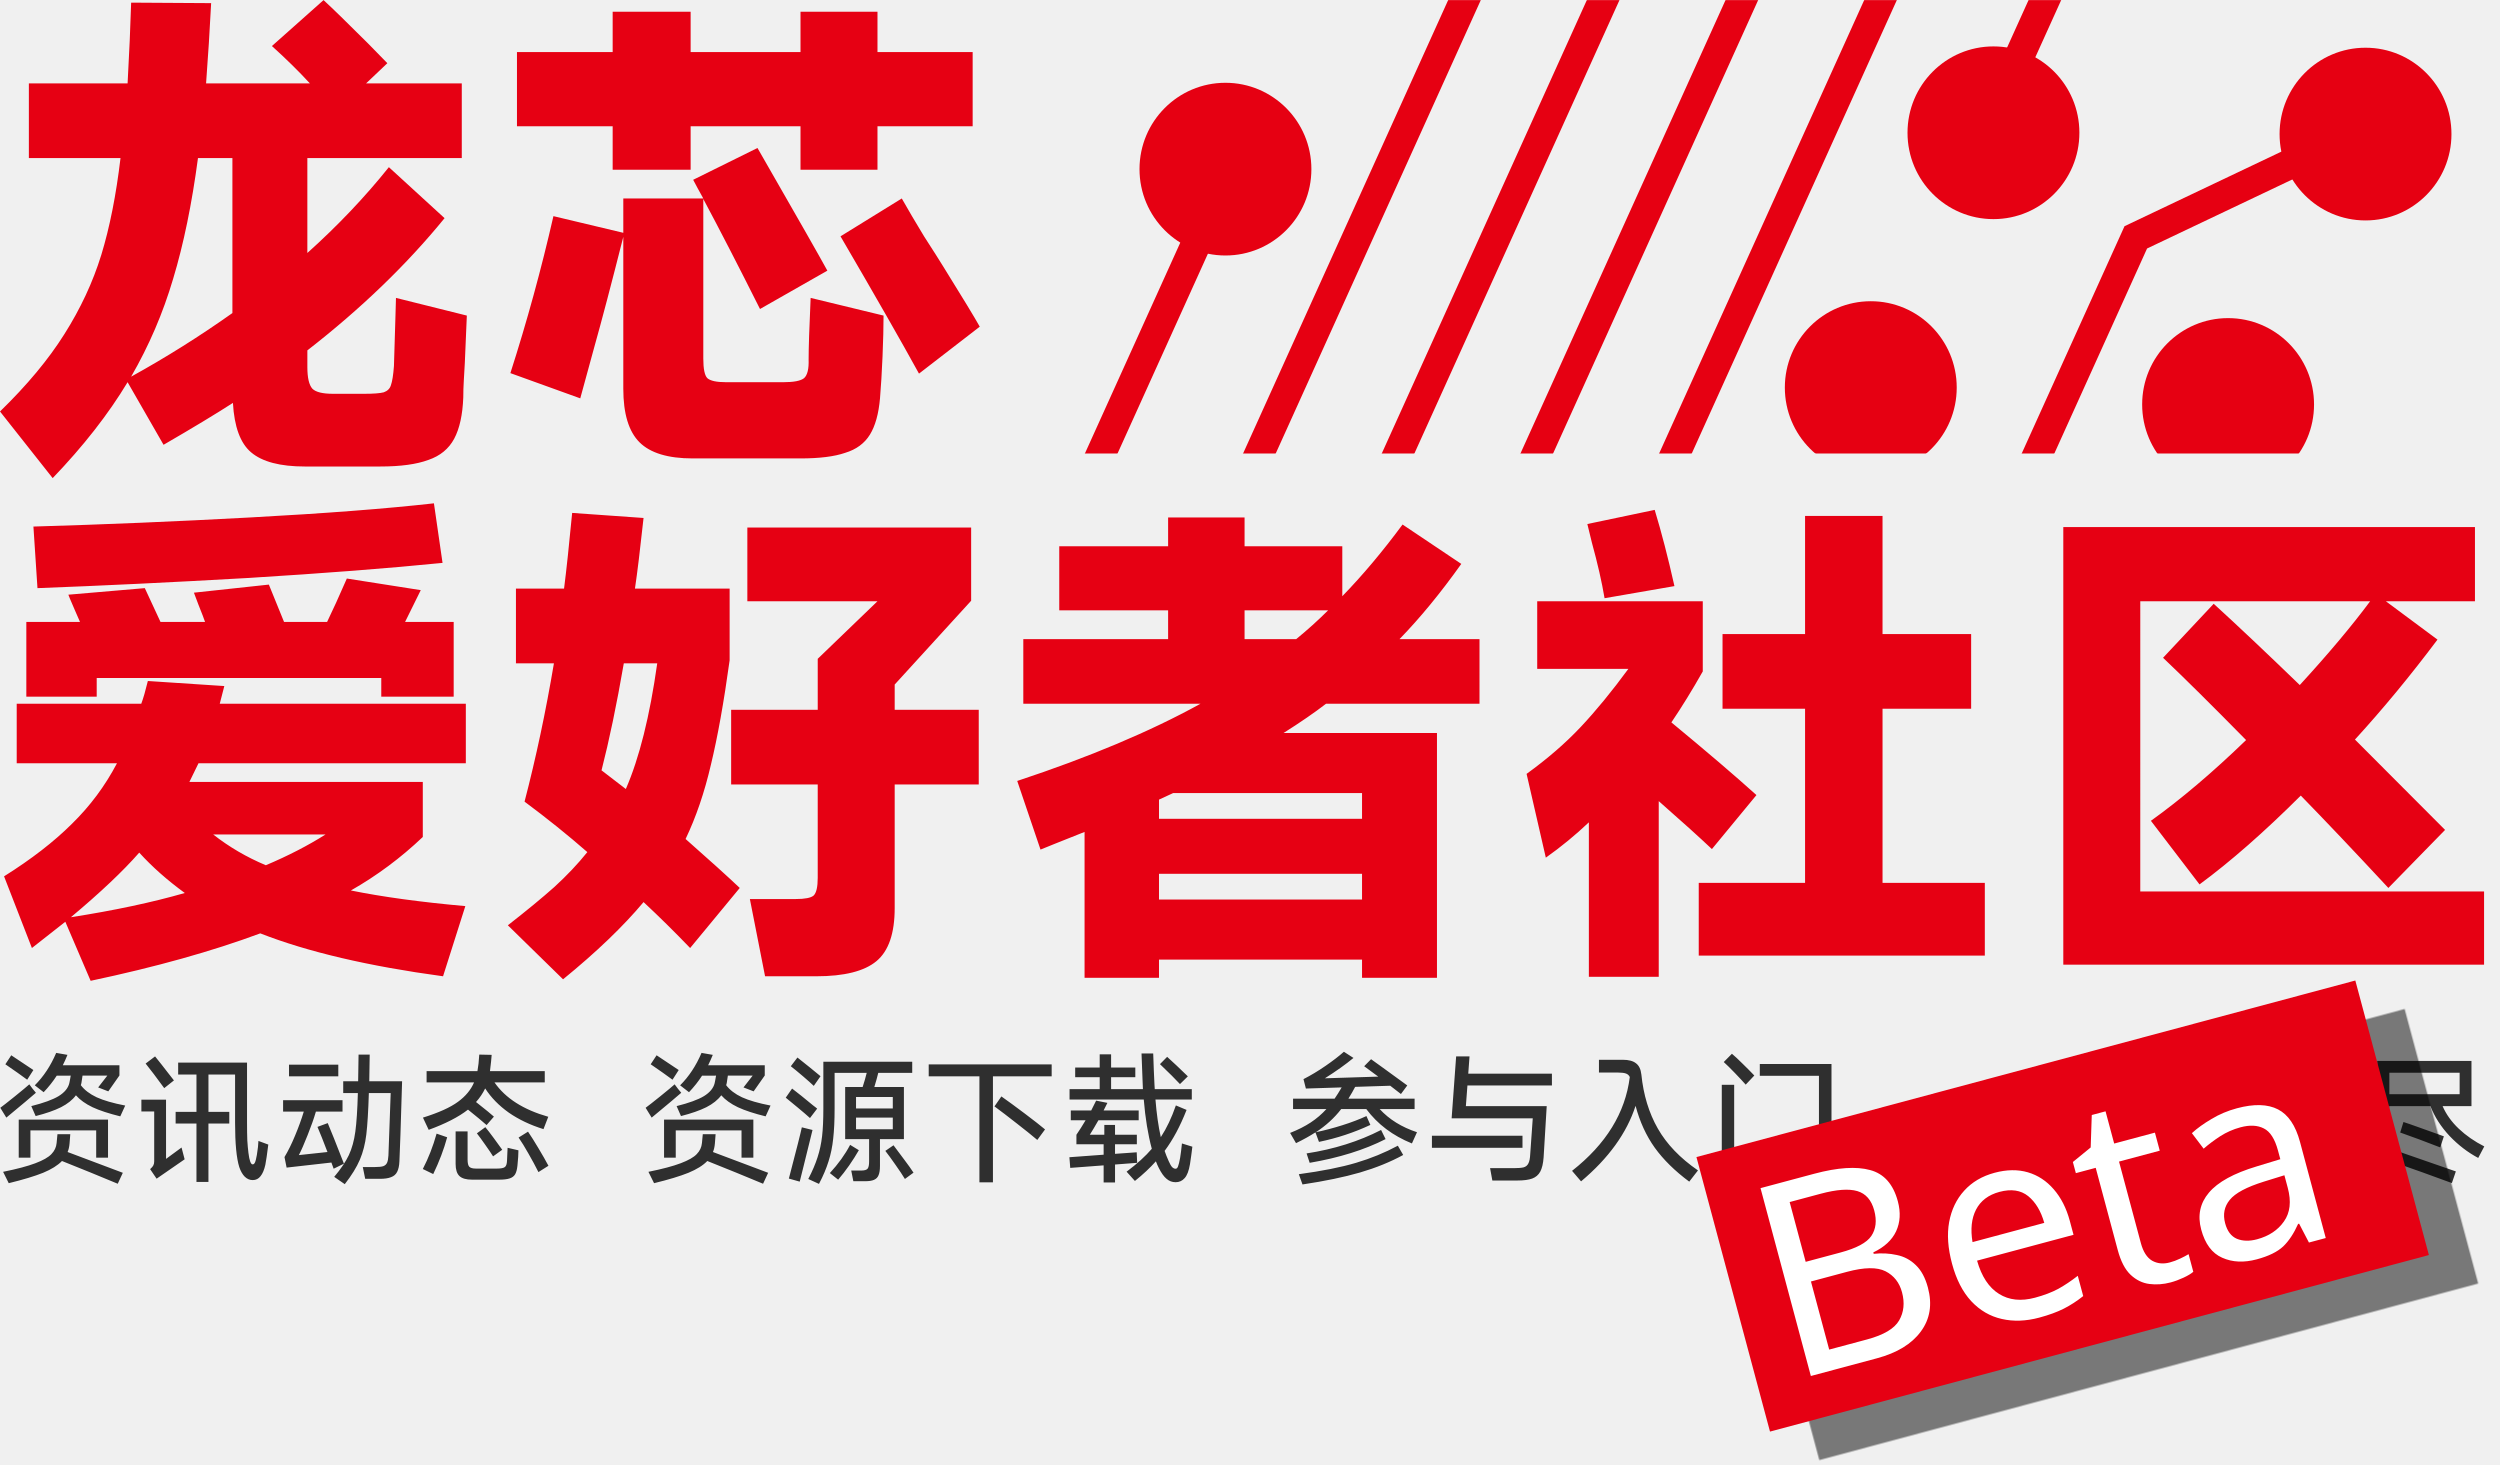
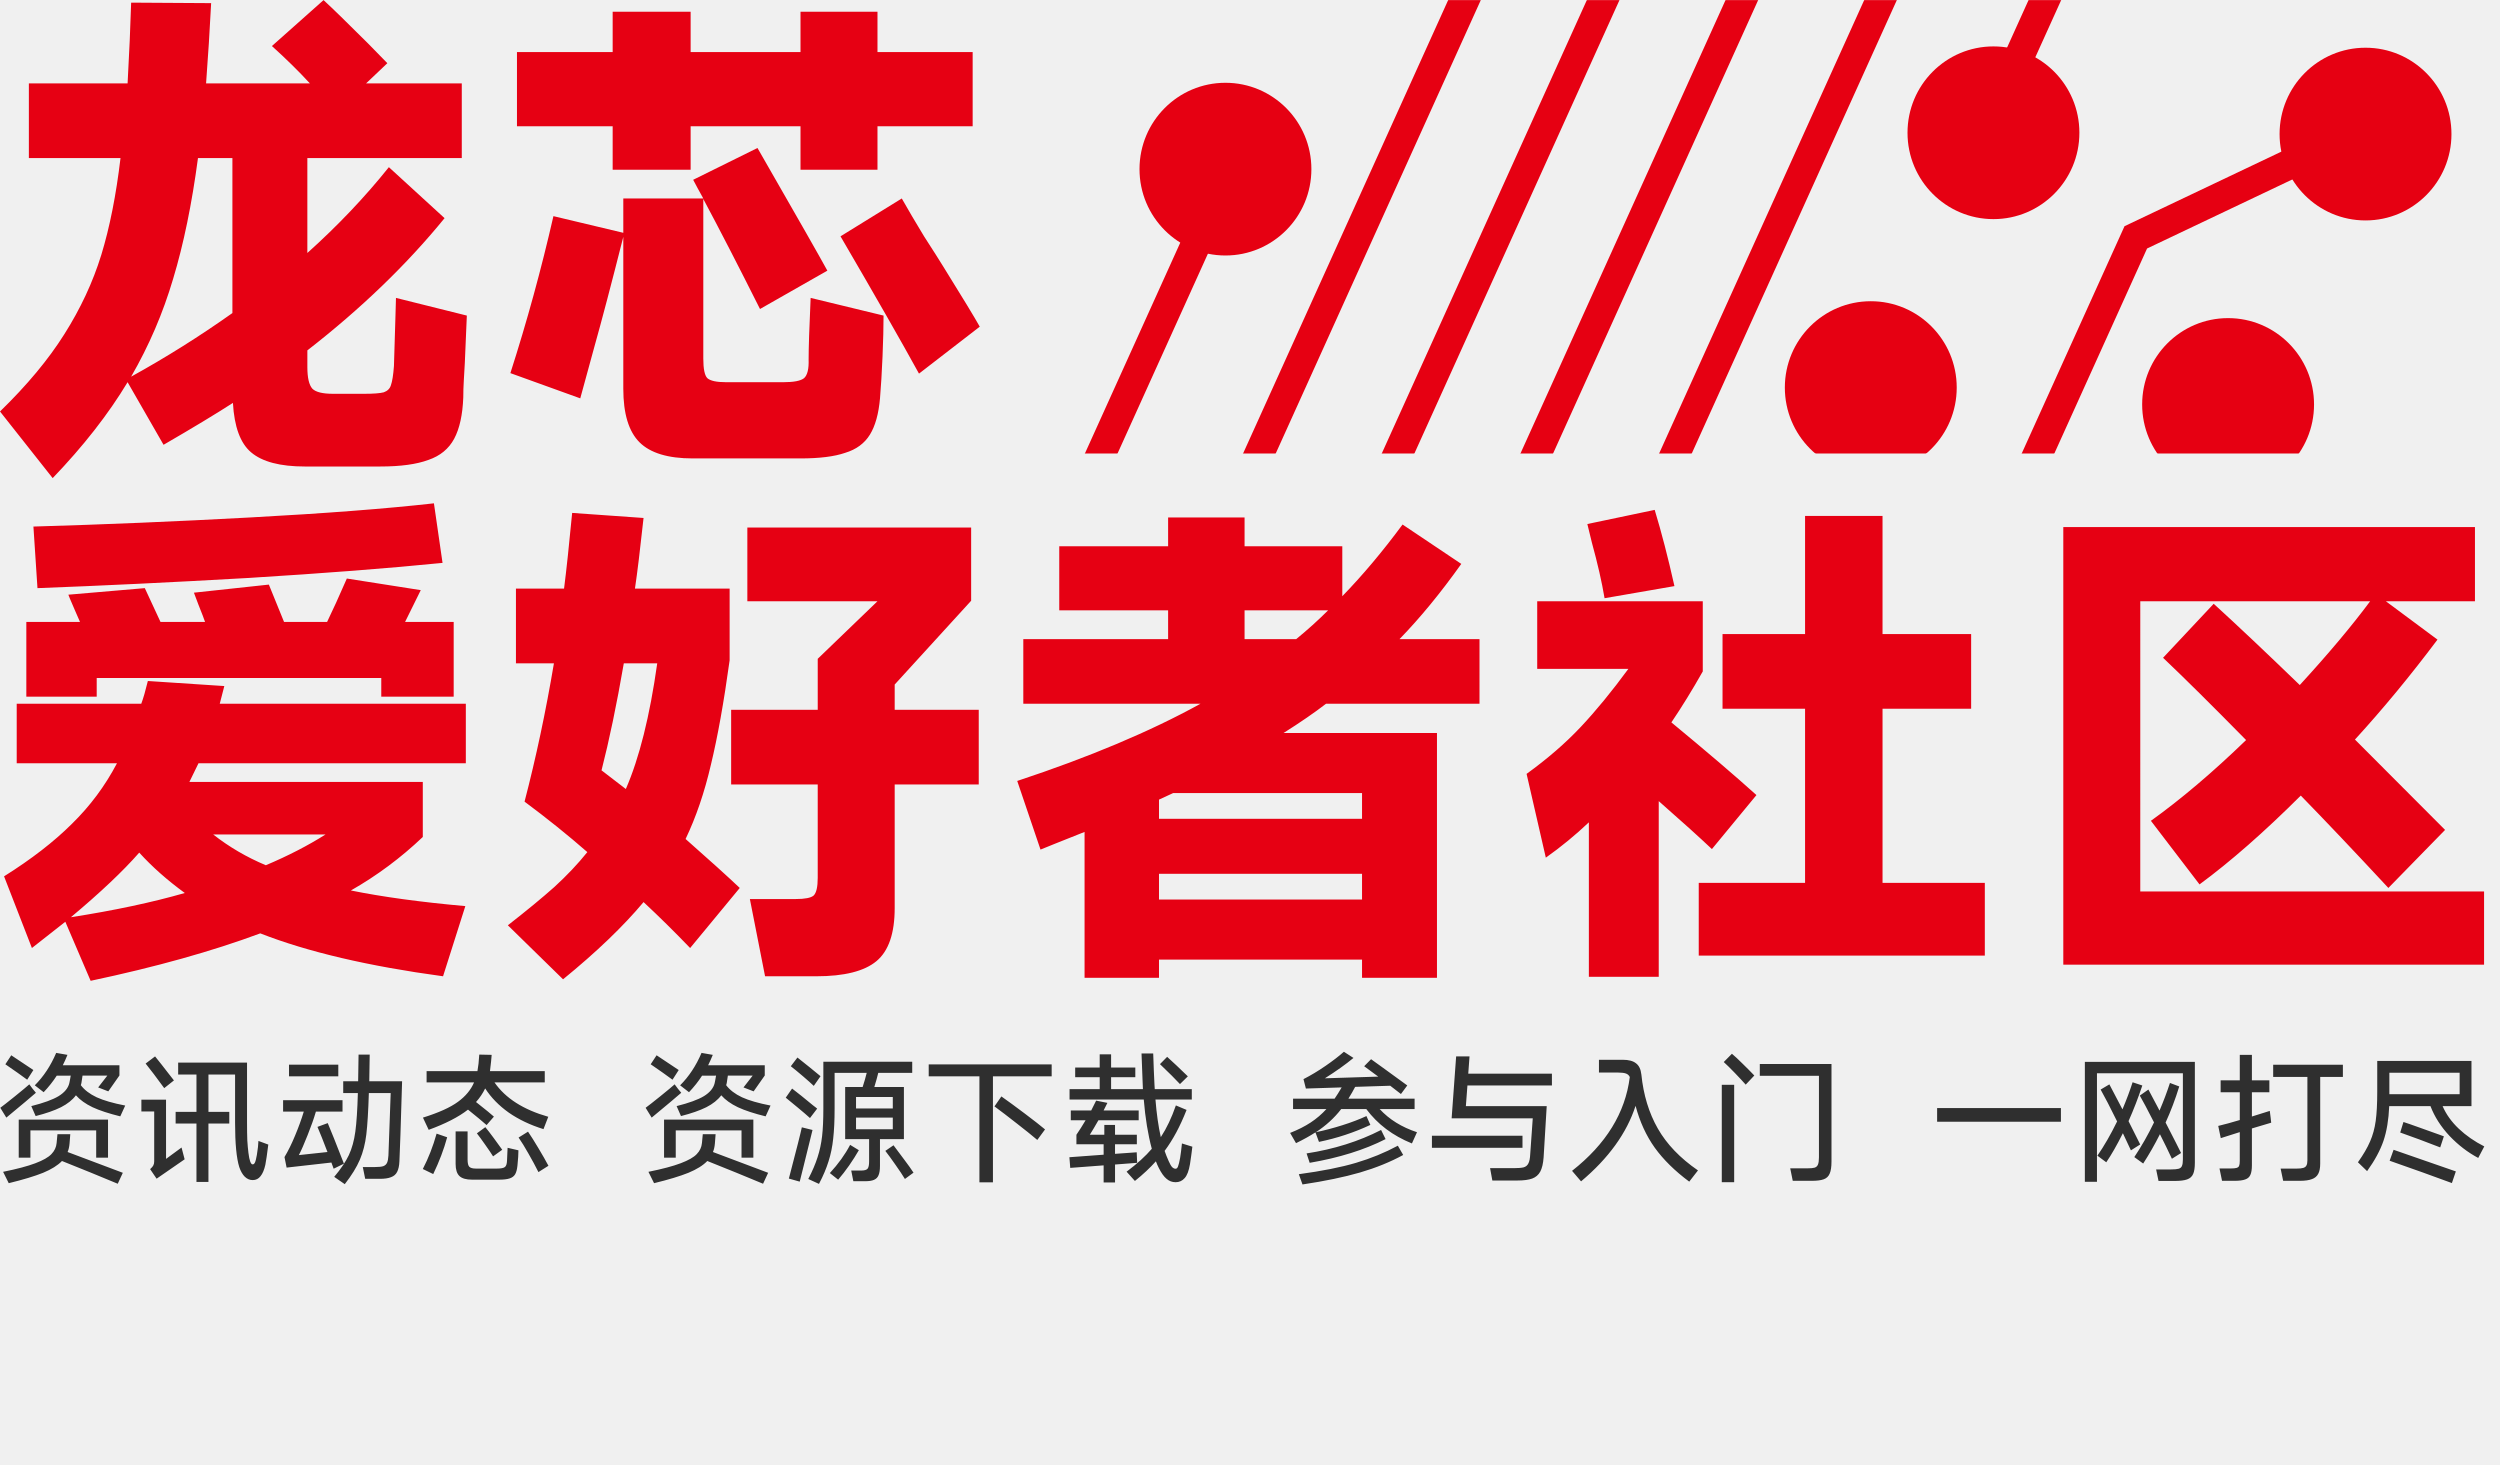
<svg xmlns="http://www.w3.org/2000/svg" width="1024" height="600" viewBox="0 0 270.933 158.75" version="1.1" id="svg1">
  <defs id="defs1">
    <clipPath clipPathUnits="userSpaceOnUse" id="clipath_lpe_path-effect169-5">
      <path id="lpe_path-effect169-5" style="fill:#ffffff;fill-opacity:1;stroke:none;stroke-width:1.355;stroke-linecap:round" class="powerclip" d="m 104.907,18.07 h 102.194 V 92.177 H 104.907 Z M 34.892,47.185 V 95.831 H 225.392 V 47.185 Z" />
    </clipPath>
    <mask maskUnits="userSpaceOnUse" id="mask131-2-4">
      <g id="g143-5-4">
        <path style="fill:none;fill-opacity:1;stroke:#ffffff;stroke-width:1.587;stroke-linecap:square;stroke-dasharray:none;stroke-opacity:1" d="M 202.101,-30.425 174.448,30.416" id="path131-4-4" />
        <g id="g142-0-4" transform="translate(-3.011407,-44.41825)">
          <path style="fill:none;fill-opacity:1;stroke:#ffffff;stroke-width:1.587;stroke-linecap:square;stroke-dasharray:none;stroke-opacity:1" d="M 136.624,77.873 112.918,130.03" id="path132-5-7" />
          <g id="g134-9-6" transform="translate(45.07684,-61.33571)" style="stroke:#ffffff;stroke-opacity:1">
            <path style="fill:none;fill-opacity:1;stroke:#ffffff;stroke-width:1.587;stroke-linecap:square;stroke-dasharray:none;stroke-opacity:1" d="m 132.113,101.148 -25.026,55.062 12.465,33.237" id="path133-4-3" />
            <path style="fill:none;fill-opacity:1;stroke:#ffffff;stroke-width:1.587;stroke-linecap:square;stroke-dasharray:none;stroke-opacity:1" d="m 139.521,101.148 -25.026,55.062 12.465,33.237" id="path134-6-1" />
          </g>
          <path style="fill:none;fill-opacity:1;stroke:#ffffff;stroke-width:1.587;stroke-linecap:square;stroke-dasharray:none;stroke-opacity:1" d="m 162.373,39.812 -25.026,55.062 12.465,33.237" id="path135-9-7" />
          <path style="fill:none;fill-opacity:1;stroke:#ffffff;stroke-width:1.587;stroke-linecap:square;stroke-dasharray:none;stroke-opacity:1" d="m 169.781,39.812 -25.026,55.062 12.465,33.237" id="path136-2-5" />
          <path id="path137-2-9" style="fill:#ffffff;fill-opacity:1;stroke-width:1.826;stroke-linecap:square" d="m 141.616,76.475 a 4.591,4.591 0 0 1 -4.591,4.591 4.591,4.591 0 0 1 -4.591,-4.591 4.591,4.591 0 0 1 4.591,-4.591 4.591,4.591 0 0 1 4.591,4.591 z" />
          <path id="path138-4-6" style="fill:#ffffff;fill-opacity:1;stroke-width:1.826;stroke-linecap:square" d="m 195.178,88.986 a 4.591,4.591 0 0 1 -4.591,4.591 4.591,4.591 0 0 1 -4.591,-4.591 4.591,4.591 0 0 1 4.591,-4.591 4.591,4.591 0 0 1 4.591,4.591 z" />
          <path id="path139-7-2" style="fill:#ffffff;fill-opacity:1;stroke-width:1.826;stroke-linecap:square" d="m 182.643,74.541 a 4.591,4.591 0 0 1 -4.591,4.591 4.591,4.591 0 0 1 -4.591,-4.591 4.591,4.591 0 0 1 4.591,-4.591 4.591,4.591 0 0 1 4.591,4.591 z" />
          <path id="path140-7-1" style="fill:#ffffff;fill-opacity:1;stroke-width:1.826;stroke-linecap:square" d="m 176.09,88.088 a 4.591,4.591 0 0 1 -4.591,4.591 4.591,4.591 0 0 1 -4.591,-4.591 4.591,4.591 0 0 1 4.591,-4.591 4.591,4.591 0 0 1 4.591,4.591 z" />
          <path id="path141-5-7" style="fill:#ffffff;fill-opacity:1;stroke-width:1.826;stroke-linecap:square" d="m 202.519,74.611 a 4.591,4.591 0 0 1 -4.591,4.591 4.591,4.591 0 0 1 -4.591,-4.591 4.591,4.591 0 0 1 4.591,-4.591 4.591,4.591 0 0 1 4.591,4.591 z" />
          <path style="fill:none;fill-opacity:1;stroke:#ffffff;stroke-width:1.587;stroke-linecap:square;stroke-dasharray:none;stroke-opacity:1" d="m 196.692,74.88 -11.036,5.221 -23.405,51.494" id="path142-4-8" />
        </g>
      </g>
    </mask>
    <filter style="color-interpolation-filters:sRGB;" id="filter7" x="0" y="0" width="1.059" height="1.142">
      <feFlood result="flood" in="SourceGraphic" flood-opacity="0.502" flood-color="rgb(0,0,0)" id="feFlood6" />
      <feGaussianBlur result="blur" in="SourceGraphic" stdDeviation="0" id="feGaussianBlur6" />
      <feOffset result="offset" in="blur" dx="3" dy="3" id="feOffset6" />
      <feComposite result="comp1" operator="in" in="flood" in2="offset" id="feComposite6" />
      <feComposite result="comp2" operator="over" in="SourceGraphic" in2="comp1" id="feComposite7" />
    </filter>
  </defs>
  <g id="layer1">
    <g id="text3" style="font-weight:bold;font-size:81.528px;line-height:0.65;font-family:MiSans;-inkscape-font-specification:'MiSans Bold';letter-spacing:0px;fill:#e60013;stroke-width:4.622;stroke-linecap:square;stroke-linejoin:bevel" transform="scale(1.001571,0.9984317)" aria-label="龙芯&#10;爱好者社区&#10;">
      <path style="font-size:54.787px;stroke-width:4.622" d="m 50.513,34.254 q -0.219,4.876 -0.219,5.15 -0.055,0.931 -0.11,1.918 -0.055,0.931 -0.055,1.808 -0.11,2.849 -0.986,4.493 -0.877,1.644 -2.794,2.301 -1.918,0.712 -5.205,0.712 H 32.982 q -3.999,0 -5.807,-1.534 -1.753,-1.479 -1.972,-5.369 -2.794,1.808 -7.506,4.547 L 13.806,41.485 Q 10.683,46.69 5.698,51.895 L 3.8834572e-5,44.663 Q 4.383,40.39 6.958,36.281 9.588,32.117 10.957,27.679 12.327,23.187 13.039,17.16 H 3.123 V 9.052 H 13.806 Q 14.08,4.066 14.19,0.286 l 8.656,0.055 Q 22.627,4.669 22.298,9.052 H 33.53 Q 31.722,7.079 29.421,4.997 l 5.588,-4.986 q 1.37,1.26 4.821,4.712 l 2.082,2.137 -2.301,2.191 H 49.966 V 17.16 H 33.256 v 10.3 q 4.931,-4.438 8.821,-9.314 l 6.027,5.533 q -6.136,7.561 -14.847,14.354 v 1.808 q 0,1.753 0.548,2.356 0.548,0.548 2.246,0.548 h 3.342 q 1.534,0 2.137,-0.164 0.603,-0.219 0.767,-0.767 0.219,-0.603 0.329,-2.082 l 0.164,-5.424 0.055,-1.972 z M 14.19,40.883 q 5.643,-3.123 10.957,-6.903 V 17.16 h -3.726 q -0.986,7.451 -2.685,13.094 -1.644,5.588 -4.547,10.629 z M 74.729,18.42 H 66.292 V 13.708 H 55.937 V 5.655 h 10.355 v -4.383 h 8.437 v 4.383 H 86.618 v -4.383 h 8.328 v 4.383 H 105.245 V 13.708 H 94.946 v 4.712 H 86.618 V 13.708 H 74.729 Z M 87.495,39.02 q 0,-1.863 0.219,-6.684 l 7.889,1.918 q 0,1.808 -0.11,4.438 -0.11,2.575 -0.274,4.547 -0.219,2.52 -1.096,3.945 -0.877,1.424 -2.685,1.972 -1.753,0.603 -4.821,0.603 H 74.948 q -3.999,0 -5.753,-1.753 Q 67.443,46.252 67.443,42.198 V 25.707 q -1.918,7.615 -3.178,12.108 l -1.479,5.424 -7.561,-2.739 q 2.685,-8.382 4.657,-17.039 l 7.561,1.808 v -3.726 h 8.656 Q 75.77,20.94 75.496,20.447 75.222,19.899 75.003,19.516 l 6.958,-3.452 0.877,1.534 q 5.369,9.369 6.684,11.779 L 82.235,33.541 Q 78.729,26.529 76.099,21.598 v 17.313 q 0,1.698 0.438,2.137 0.493,0.438 2.027,0.438 h 6.191 q 1.698,0 2.246,-0.438 0.548,-0.493 0.493,-2.027 z M 97.575,21.543 q 0.986,1.753 2.411,4.109 1.479,2.301 2.082,3.287 3.123,5.04 3.945,6.52 L 99.438,40.554 Q 96.589,35.349 90.946,25.652 Z" id="path1" />
      <path style="font-size:54.787px;stroke-width:4.622" d="M 47.884,61.098 Q 39.173,61.975 26.736,62.742 14.299,63.454 4.054,63.838 L 3.616,57.154 Q 15.012,56.825 27.065,56.167 39.173,55.51 46.952,54.633 Z M 10.464,73.59 v 2.027 H 2.849 V 67.508 H 8.656 L 8.108,66.248 Q 7.396,64.605 7.396,64.55 l 8.273,-0.712 1.698,3.671 h 4.821 q -0.164,-0.493 -0.712,-1.863 l -0.493,-1.315 8.108,-0.877 1.644,4.054 h 4.657 q 0.877,-1.808 2.137,-4.712 l 7.999,1.26 -1.698,3.452 h 5.26 v 8.108 H 41.255 v -2.027 z m 39.94,9.259 h -28.927 l -0.986,2.027 h 25.257 v 5.972 q -3.561,3.397 -7.78,5.807 5.095,1.041 12.382,1.698 l -2.411,7.615 q -12.108,-1.644 -19.778,-4.657 -7.78,2.904 -18.354,5.15 l -2.739,-6.41 -3.616,2.849 -3.013,-7.78 Q 4.876,92.327 7.78,89.423 10.738,86.519 12.656,82.849 H 1.808 V 76.384 H 15.286 q 0.329,-0.877 0.712,-2.465 l 8.273,0.548 -0.493,1.918 H 50.404 Z M 28.763,93.916 q 3.616,-1.534 6.465,-3.342 H 23.065 q 2.575,2.027 5.698,3.342 z M 7.67,99.559 Q 14.683,98.463 19.997,96.929 17.148,94.847 15.066,92.546 12.437,95.559 7.67,99.559 Z M 78.948,71.672 q -0.931,6.794 -2.027,11.341 -1.041,4.493 -2.739,8.054 3.78,3.342 5.862,5.314 l -5.369,6.52 q -2.52,-2.63 -5.04,-4.986 -3.287,3.945 -8.711,8.382 L 54.951,100.435 q 3.013,-2.356 5.04,-4.164 2.027,-1.863 3.561,-3.78 -3.123,-2.739 -6.794,-5.479 1.863,-7.177 3.178,-15.012 h -4.109 v -8.108 h 5.205 q 0.384,-3.013 0.877,-8.218 l 7.725,0.548 q -0.548,5.095 -0.931,7.67 h 10.245 z m 26.955,5.369 v 8.108 h -9.095 v 13.423 q 0,4.109 -1.972,5.753 -1.972,1.644 -6.52,1.644 H 82.783 L 81.139,97.586 h 4.931 q 1.534,0 1.972,-0.384 0.438,-0.438 0.438,-1.918 V 85.15 H 79.112 V 77.041 h 9.369 v -5.533 l 6.465,-6.246 H 80.865 v -7.999 h 24.216 v 7.944 l -8.273,9.095 v 2.739 z m -40.816,6.574 q 0.274,0.219 2.63,2.027 2.191,-5.04 3.397,-13.642 h -3.616 q -1.151,6.684 -2.411,11.615 z m 95,-7.232 h -16.6 q -1.918,1.479 -4.602,3.178 h 16.6 v 26.572 h -8.108 v -1.972 h -21.97 v 1.972 h -8.054 V 90.3 l -3.287,1.315 -1.479,0.603 -2.52,-7.451 q 11.724,-3.89 19.833,-8.382 h -19.175 v -7.013 h 15.669 v -3.123 h -11.779 v -6.958 h 11.779 v -3.123 h 8.273 v 3.123 h 10.574 v 5.424 q 3.287,-3.397 6.52,-7.78 l 6.355,4.273 q -3.342,4.712 -6.684,8.163 h 8.656 z M 134.666,66.248 v 3.123 h 5.588 q 1.808,-1.479 3.452,-3.123 z m 12.711,22.627 v -2.794 h -20.435 l -1.534,0.712 v 2.082 z m -21.97,5.972 v 2.794 h 21.97 V 94.847 Z m 48.212,-29.914 q -0.438,-2.63 -1.37,-6.027 l -0.493,-2.027 7.287,-1.534 q 1.096,3.616 2.137,8.273 z m 30.078,11.998 v 18.901 h 11.067 v 7.889 h -30.955 v -7.889 h 11.505 V 76.932 h -8.93 V 68.823 h 8.93 V 56.003 h 8.382 V 68.823 h 9.588 v 8.108 z m -18.463,15.231 q -2.082,-1.972 -5.753,-5.205 v 19.066 h -7.561 V 89.259 q -2.191,2.082 -4.657,3.835 l -2.082,-9.095 q 3.397,-2.465 5.862,-5.095 2.465,-2.63 5.15,-6.3 h -9.862 v -7.341 h 17.915 v 7.615 q -1.698,3.013 -3.397,5.533 5.753,4.766 9.204,7.889 z m 46.35,4.602 h 37.2 v 7.944 H 223.256 V 57.208 h 44.542 v 8.054 h -9.642 l 5.588,4.164 q -4.383,5.862 -8.93,10.848 l 9.752,9.807 -6.136,6.3 q -5.533,-5.972 -9.478,-10.026 -5.917,5.917 -10.957,9.642 l -5.26,-6.903 q 4.876,-3.506 10.3,-8.766 -5.588,-5.698 -8.985,-8.93 l 5.479,-5.862 q 3.89,3.561 9.314,8.821 4.657,-5.095 7.615,-9.095 h -24.873 z" id="path2" />
    </g>
    <path style="font-size:15.239px;line-height:0.55;font-family:MiSans;-inkscape-font-specification:MiSans;letter-spacing:0px;fill:#2f2f2f;stroke-width:6.503;stroke-linecap:square;stroke-linejoin:bevel" d="m 6.141,116.754 q -0.594,0.93 -1.417,1.798 l -0.96,-0.747 q 1.432,-1.432 2.316,-3.52 l 1.219,0.213 q -0.244,0.61 -0.503,1.128 h 6.126 v 1.112 l -1.204,1.722 -1.097,-0.427 0.991,-1.28 H 8.93 l -0.122,0.808 q -0.03,0.152 -0.061,0.229 0.579,0.777 1.707,1.311 1.128,0.518 3.094,0.899 l -0.533,1.173 q -1.859,-0.457 -3.002,-0.991 -1.143,-0.549 -1.798,-1.295 -0.549,0.747 -1.615,1.295 -1.067,0.533 -2.743,0.96 l -0.472,-1.082 q 1.996,-0.503 2.956,-1.082 0.96,-0.594 1.158,-1.402 0,0 0.076,-0.381 l 0.076,-0.442 z m -3.2,0.442 q -0.899,-0.671 -2.362,-1.676 l 0.64,-0.975 q 1.829,1.204 2.393,1.6 z m 0.945,1.417 q -0.594,0.533 -3.2,2.697 l -0.655,-1.067 q 0.381,-0.274 1.57,-1.234 1.204,-0.975 1.57,-1.311 l 0.35,0.472 z m 7.802,2.911 v 4.13 H 10.408 v -2.956 H 3.291 v 2.956 H 2.026 v -4.13 z m -4.16,2.575 q -0.046,0.564 -0.213,0.945 3.261,1.219 5.974,2.255 l -0.549,1.189 q -1.295,-0.549 -2.941,-1.219 -1.646,-0.671 -3.094,-1.25 -0.686,0.716 -2.042,1.28 -1.356,0.549 -3.718,1.128 l -0.61,-1.234 q 2.255,-0.457 3.49,-0.93 1.25,-0.472 1.737,-0.991 0.503,-0.518 0.564,-1.204 0.046,-0.32 0.091,-0.96 h 1.387 z m 10.241,-5.989 q -1.25,-1.722 -2.012,-2.667 l 1.021,-0.777 0.716,0.899 q 0.29,0.366 0.625,0.808 0.35,0.442 0.701,0.899 z m 11.262,6.126 q -0.198,1.585 -0.32,2.194 -0.183,0.823 -0.518,1.234 -0.32,0.427 -0.853,0.427 -0.472,0 -0.853,-0.366 -0.366,-0.366 -0.594,-1.036 -0.457,-1.448 -0.457,-4.8 v -5.257 h -2.88 v 4.054 H 24.809 v 1.265 h -2.255 v 6.339 H 21.258 v -6.339 h -2.255 v -1.265 h 2.255 v -4.054 h -1.981 v -1.295 h 7.452 v 6.37 q 0,1.326 0.03,2.073 0.046,0.731 0.122,1.356 0.152,1.25 0.457,1.25 0.152,0 0.244,-0.198 0.107,-0.213 0.213,-0.838 0.152,-0.93 0.168,-1.509 z m -11.064,1.554 1.676,-1.234 0.335,1.28 -3.033,2.103 -0.701,-1.036 q 0.274,-0.244 0.35,-0.411 0.091,-0.183 0.091,-0.442 v -5.41 h -1.387 v -1.28 h 2.667 z m 25.541,-8.427 q -0.213,7.315 -0.29,8.686 -0.03,0.731 -0.244,1.143 -0.198,0.411 -0.655,0.579 -0.442,0.183 -1.219,0.183 h -1.585 l -0.259,-1.28 h 1.341 q 0.579,0 0.869,-0.091 0.29,-0.107 0.411,-0.366 0.122,-0.259 0.152,-0.792 0.061,-1.311 0.122,-3.368 0.076,-2.057 0.122,-3.414 h -2.362 q -0.091,2.956 -0.274,4.496 -0.183,1.524 -0.701,2.743 -0.518,1.219 -1.631,2.652 L 36.162,127.741 q 1.082,-1.295 1.585,-2.362 0.503,-1.082 0.701,-2.545 0.198,-1.463 0.274,-4.191 h -1.585 v -1.28 h 1.615 l 0.046,-2.895 h 1.204 q 0,0.991 -0.046,2.895 z m -12.237,-1.798 h 5.334 v 1.265 h -5.334 z m 4.831,11.292 -0.244,-0.671 -4.846,0.549 -0.229,-1.143 q 0.61,-1.021 1.158,-2.362 0.564,-1.356 0.93,-2.575 h -2.24 v -1.234 h 6.431 v 1.234 h -2.88 q -0.32,1.112 -0.899,2.56 -0.564,1.432 -0.945,2.164 l 3.094,-0.335 q -0.655,-1.737 -1.082,-2.728 l 1.112,-0.411 q 0.457,1.067 1.752,4.404 z m 9.662,-5.547 q 2.53,-0.792 3.779,-1.707 1.25,-0.914 1.752,-2.118 h -5.136 v -1.219 h 5.501 q 0.137,-0.731 0.198,-1.798 l 1.341,0.03 q -0.03,0.533 -0.183,1.768 h 5.928 v 1.219 h -5.44 q 1.768,2.575 5.821,3.734 l -0.518,1.341 q -2.149,-0.671 -3.764,-1.798 -1.6,-1.143 -2.545,-2.621 -0.381,0.792 -0.991,1.478 1.6,1.265 1.935,1.585 l -0.792,0.914 q -0.686,-0.61 -2.012,-1.676 -1.509,1.189 -4.252,2.194 z m 6.751,1.036 q 0.32,0.381 0.914,1.189 0.594,0.808 0.914,1.265 l -0.991,0.716 q -0.29,-0.472 -0.853,-1.265 -0.564,-0.808 -0.899,-1.234 z m 2.408,2.24 1.173,0.274 q 0,0.625 -0.107,1.661 -0.061,0.61 -0.244,0.93 -0.183,0.32 -0.594,0.457 -0.396,0.137 -1.158,0.137 h -2.911 q -0.96,0 -1.372,-0.396 -0.411,-0.396 -0.411,-1.311 v -3.535 h 1.295 v 3.063 q 0,0.579 0.183,0.777 0.198,0.198 0.701,0.198 h 2.316 q 0.625,0 0.838,-0.168 0.213,-0.168 0.229,-0.701 z m 2.21,-1.752 q 0.488,0.716 1.128,1.798 0.64,1.067 1.082,1.905 l -1.082,0.686 q -0.488,-0.975 -1.082,-2.012 -0.579,-1.036 -1.067,-1.737 z m -11.384,4.054 q 0.914,-1.768 1.493,-3.84 l 1.143,0.396 q -0.533,1.966 -1.509,3.993 z m 30.219,-10.134 q -0.594,0.93 -1.417,1.798 l -0.96,-0.747 q 1.432,-1.432 2.316,-3.52 l 1.219,0.213 q -0.244,0.61 -0.503,1.128 h 6.126 v 1.112 l -1.204,1.722 -1.097,-0.427 0.991,-1.28 h -2.682 l -0.122,0.808 q -0.03,0.152 -0.061,0.229 0.579,0.777 1.707,1.311 1.128,0.518 3.094,0.899 l -0.533,1.173 q -1.859,-0.457 -3.002,-0.991 -1.143,-0.549 -1.798,-1.295 -0.549,0.747 -1.615,1.295 -1.067,0.533 -2.743,0.96 l -0.472,-1.082 q 1.996,-0.503 2.956,-1.082 0.96,-0.594 1.158,-1.402 0,0 0.076,-0.381 l 0.076,-0.442 z m -3.2,0.442 q -0.899,-0.671 -2.362,-1.676 l 0.64,-0.975 q 1.829,1.204 2.393,1.6 z m 0.945,1.417 q -0.594,0.533 -3.2,2.697 l -0.655,-1.067 q 0.381,-0.274 1.57,-1.234 1.204,-0.975 1.57,-1.311 l 0.35,0.472 z m 7.802,2.911 v 4.13 h -1.28 v -2.956 h -7.117 v 2.956 h -1.265 v -4.13 z m -4.16,2.575 q -0.046,0.564 -0.213,0.945 3.261,1.219 5.974,2.255 l -0.549,1.189 q -1.295,-0.549 -2.941,-1.219 -1.646,-0.671 -3.094,-1.25 -0.686,0.716 -2.042,1.28 -1.356,0.549 -3.718,1.128 l -0.61,-1.234 q 2.255,-0.457 3.49,-0.93 1.25,-0.472 1.737,-0.991 0.503,-0.518 0.564,-1.204 0.046,-0.32 0.091,-0.96 h 1.387 z m 10.698,-6.233 q -0.411,-0.396 -1.158,-1.036 -0.747,-0.64 -1.326,-1.097 l 0.716,-0.945 q 1.402,1.112 2.499,2.027 z m 9.753,5.776 h -2.591 v 2.911 q 0,0.655 -0.152,1.006 -0.137,0.35 -0.488,0.503 -0.335,0.152 -0.975,0.152 h -1.265 l -0.229,-1.158 h 1.051 q 0.549,0 0.716,-0.198 0.168,-0.198 0.168,-0.792 v -2.423 h -2.591 v -5.654 h 1.89 q 0.259,-0.792 0.442,-1.539 h -3.475 v 3.856 q 0,1.935 -0.152,3.276 -0.137,1.326 -0.503,2.469 -0.35,1.143 -1.036,2.453 l -1.158,-0.533 q 0.671,-1.295 1.006,-2.362 0.35,-1.082 0.488,-2.271 0.137,-1.204 0.137,-2.972 v -5.12 h 9.616 v 1.204 h -3.673 q -0.152,0.64 -0.427,1.539 h 3.2 z m -10.164,-2.286 q -0.503,-0.457 -1.311,-1.128 -0.792,-0.671 -1.311,-1.082 l 0.686,-0.991 q 0.899,0.686 2.271,1.829 0.152,0.107 0.259,0.198 0.107,0.091 0.183,0.152 z m 8.961,-1.036 v -1.25 h -3.977 v 1.25 z m 0,0.991 h -3.977 v 1.265 h 3.977 z m -8.686,1.341 -1.036,4.206 -0.35,1.402 -1.173,-0.335 q 1.25,-4.785 1.402,-5.562 z m 5.014,2.194 q -0.442,0.777 -1.051,1.661 -0.61,0.869 -1.189,1.539 l -0.899,-0.716 q 1.387,-1.509 2.194,-3.063 z m 3.749,-0.533 q 0.518,0.671 1.158,1.554 0.655,0.869 1.006,1.417 l -0.93,0.686 q -0.366,-0.61 -1.021,-1.539 -0.655,-0.945 -1.097,-1.509 z m 3.81,-7.482 v -1.295 h 13.304 v 1.295 h -6.355 v 11.506 h -1.463 v -11.506 z m 7.863,2.179 q 1.036,0.731 2.53,1.859 1.493,1.128 2.194,1.722 l -0.838,1.143 q -0.838,-0.716 -2.21,-1.783 -1.372,-1.082 -2.423,-1.859 z m 20.664,5.456 q -0.091,0.808 -0.259,1.905 -0.183,1.082 -0.579,1.509 -0.381,0.442 -0.975,0.442 -0.549,0 -0.975,-0.366 -0.427,-0.35 -0.838,-1.173 -0.168,-0.32 -0.32,-0.731 -0.945,1.067 -2.271,2.133 l -0.899,-1.006 q 1.722,-1.295 2.728,-2.484 -0.625,-2.332 -0.869,-5.349 h -8.031 v -1.128 h 3.261 v -1.295 h -2.652 v -1.052 h 2.652 v -1.432 h 1.234 v 1.432 h 2.621 v 1.052 h -2.621 v 1.295 h 3.444 l -0.03,-0.701 -0.122,-3.17 h 1.265 q 0.061,1.935 0.137,3.383 l 0.03,0.488 h 4.008 v 1.128 h -3.932 q 0.183,2.316 0.579,4.084 0.945,-1.448 1.631,-3.444 l 1.158,0.488 q -0.533,1.356 -1.112,2.438 -0.579,1.082 -1.265,2.012 0.183,0.533 0.442,1.112 0.198,0.457 0.366,0.64 0.183,0.183 0.381,0.183 0.168,0 0.259,-0.244 0.107,-0.259 0.229,-0.93 0.107,-0.655 0.198,-1.57 z m -1.341,-6.797 q -0.686,-0.747 -2.164,-2.164 l 0.777,-0.792 q 0.945,0.853 2.24,2.118 z m -4.633,8.549 -2.393,0.183 v 1.951 h -1.234 v -1.859 l -3.612,0.274 -0.091,-1.158 3.703,-0.274 V 124.206 H 116.472 v -1.036 q 0.518,-0.762 0.991,-1.57 h -1.6 v -1.067 h 2.21 l 0.533,-1.067 1.219,0.244 -0.411,0.823 h 3.795 v 1.067 h -4.358 q -0.518,0.914 -0.93,1.57 h 1.57 v -1.067 h 1.158 v 1.067 h 2.362 v 1.036 h -2.362 v 1.036 l 2.347,-0.168 0.03,0.716 z m 26.242,-5.837 q 1.554,1.692 4.038,2.514 l -0.549,1.219 q -3.109,-1.265 -4.937,-3.734 h -2.713 q -1.112,1.448 -2.743,2.514 1.448,-0.305 2.88,-0.762 1.448,-0.457 2.591,-0.991 l 0.427,0.96 q -2.621,1.234 -5.562,1.844 l -0.381,-1.036 q -0.884,0.579 -2.103,1.173 l -0.64,-1.112 q 1.28,-0.503 2.225,-1.128 0.945,-0.625 1.707,-1.463 h -3.612 v -1.128 h 4.496 q 0.35,-0.503 0.762,-1.219 l -3.871,0.122 -0.259,-1.021 q 1.189,-0.61 2.377,-1.432 1.189,-0.823 1.996,-1.539 l 1.036,0.671 q -1.265,1.052 -3.094,2.21 l 5.776,-0.183 q -0.442,-0.335 -1.524,-1.128 l 0.747,-0.762 1.265,0.914 q 2.21,1.6 2.652,1.935 l -0.686,0.93 -1.158,-0.899 -3.795,0.122 q -0.29,0.564 -0.731,1.28 h 7.162 v 1.128 z m 0.64,3.261 q -3.429,1.752 -8.214,2.575 l -0.335,-1.021 q 4.45,-0.686 8.061,-2.545 z m -9.387,3.81 q 3.795,-0.518 6.187,-1.234 2.408,-0.716 4.526,-1.859 l 0.579,1.006 q -2.088,1.143 -4.678,1.905 -2.575,0.747 -6.218,1.295 z m 27.385,-9.631 h -9.143 l -0.168,2.24 h 8.747 l -0.335,5.562 q -0.076,1.021 -0.366,1.554 -0.29,0.533 -0.869,0.747 -0.579,0.213 -1.6,0.213 h -2.713 l -0.244,-1.341 h 2.575 q 0.716,0 1.067,-0.091 0.35,-0.107 0.503,-0.427 0.168,-0.32 0.198,-1.006 l 0.274,-3.886 h -8.778 l 0.488,-6.72 h 1.448 l -0.137,1.874 h 9.052 z m -12.984,5.456 h 9.799 v 1.311 h -9.799 z m 22.661,-6.659 q 0.335,3.337 1.783,5.882 1.448,2.545 4.343,4.541 l -0.945,1.219 q -2.332,-1.737 -3.734,-3.688 -1.387,-1.951 -2.073,-4.541 -1.432,4.435 -5.898,8.199 l -0.975,-1.143 q 5.517,-4.343 6.248,-10.18 -0.122,-0.274 -0.411,-0.381 -0.29,-0.107 -0.853,-0.107 h -2.073 v -1.387 h 2.575 q 0.96,0 1.432,0.381 0.488,0.366 0.579,1.204 z m 9.799,-2.24 q 0.442,0.366 1.173,1.097 0.731,0.716 1.25,1.265 l -0.93,0.991 q -0.442,-0.503 -1.173,-1.265 -0.731,-0.762 -1.204,-1.189 z m 10.774,11.704 q 0,0.869 -0.198,1.311 -0.183,0.442 -0.64,0.61 -0.442,0.168 -1.326,0.168 h -2.027 l -0.274,-1.356 h 1.874 q 0.533,0 0.777,-0.076 0.259,-0.091 0.35,-0.335 0.107,-0.259 0.107,-0.777 v -8.854 h -6.4 v -1.28 h 7.757 z m -11.871,-8.336 h 1.341 v 10.576 h -1.341 z m 23.301,2.53 h 13.395 v 1.478 h -13.395 z m 15.986,-5.014 h 11.902 v 10.942 q 0,0.808 -0.183,1.219 -0.183,0.427 -0.655,0.594 -0.457,0.168 -1.372,0.168 h -1.722 l -0.259,-1.25 h 1.615 q 0.564,0 0.823,-0.076 0.259,-0.076 0.35,-0.29 0.107,-0.229 0.107,-0.716 v -9.357 h -9.296 v 11.78 h -1.311 z m 4.983,9.601 q -0.259,-0.564 -0.869,-1.859 -0.975,1.951 -1.798,3.154 l -0.96,-0.716 q 1.097,-1.585 2.133,-3.718 -1.112,-2.271 -1.783,-3.459 l 0.945,-0.564 q 0.579,1.082 1.417,2.713 0.671,-1.6 1.097,-2.941 l 1.052,0.35 q -0.655,1.981 -1.493,3.871 l 1.265,2.53 z m 4.435,0.914 q -0.579,-1.25 -1.295,-2.667 -0.838,1.676 -1.813,3.185 l -0.96,-0.701 q 1.189,-1.783 2.133,-3.764 -1.067,-2.103 -1.539,-2.911 l 0.93,-0.655 q 0.29,0.518 0.991,1.874 l 0.213,0.411 q 0.655,-1.539 1.128,-3.002 l 1.006,0.381 q -0.64,2.088 -1.478,3.916 l 1.158,2.271 0.518,1.036 z m 10.683,-4.465 0.061,0.549 -2.088,0.625 v 3.993 q 0,0.701 -0.168,1.052 -0.152,0.35 -0.549,0.488 -0.396,0.152 -1.189,0.152 h -1.326 l -0.274,-1.341 h 1.189 q 0.457,0 0.655,-0.061 0.213,-0.061 0.274,-0.213 0.076,-0.168 0.076,-0.549 v -3.124 q -1.57,0.488 -2.057,0.655 l -0.274,-1.326 q 1.021,-0.244 2.332,-0.64 v -3.017 h -2.073 v -1.295 h 2.073 v -2.758 h 1.311 v 2.758 h 1.89 v 1.295 h -1.89 v 2.636 q 1.006,-0.305 1.935,-0.61 z m 7.818,-5.745 v 1.326 h -2.454 v 9.403 q 0,0.716 -0.213,1.112 -0.213,0.411 -0.686,0.579 -0.472,0.183 -1.311,0.183 h -1.798 l -0.274,-1.326 h 1.707 q 0.503,0 0.747,-0.076 0.244,-0.076 0.335,-0.259 0.107,-0.183 0.107,-0.564 v -9.052 h -3.703 v -1.326 z m 10.789,4.496 q 0.579,1.341 1.752,2.454 1.173,1.112 2.758,1.92 l -0.655,1.25 q -1.692,-0.899 -3.109,-2.393 -1.402,-1.509 -2.057,-3.231 h -4.465 q -0.091,2.21 -0.625,3.779 -0.533,1.554 -1.768,3.276 l -0.991,-0.96 q 0.884,-1.25 1.311,-2.255 0.442,-1.006 0.61,-2.225 0.168,-1.219 0.168,-3.2 v -3.322 h 10.195 v 4.907 z m 1.844,-1.295 v -2.332 h -7.604 v 2.332 z m -6.08,3.017 q 0.442,0.137 1.92,0.671 1.493,0.533 1.951,0.701 0.168,0.061 0.29,0.107 0.122,0.046 0.213,0.076 l -0.396,1.204 q -0.869,-0.35 -2.271,-0.869 -1.387,-0.518 -2.057,-0.747 z m -1.067,3.017 2.225,0.777 q 3.795,1.311 4.511,1.57 l -0.427,1.265 q -1.082,-0.411 -3.17,-1.158 -2.073,-0.747 -3.566,-1.265 z" id="text5" transform="scale(1.001571,0.9984317)" aria-label="资讯动态  资源下载  参与入门  一网打尽" />
    <path id="rect1-2" transform="matrix(2.028685,0,0,2.038507,-139.0654,-47.01754)" clip-path="url(#clipath_lpe_path-effect169-5)" mask="url(#mask131-2-4)" d="M 11.778,23.07 H 223.444 V 95.831 H 11.778 Z" style="fill:#e60012;fill-opacity:1;stroke:none;stroke-width:1.747;stroke-linecap:round" />
-     <g id="g1" transform="matrix(1.405617,-0.3766338,0.3766338,1.405617,-151.7056,9.625402)" style="filter:url(#filter7)">
-       <rect style="fill:#e60013;fill-opacity:1;stroke-width:4.529;stroke-linecap:square;paint-order:fill markers stroke" id="rect1" width="50.8" height="21.167" x="202.142" y="136.525" />
-       <text xml:space="preserve" style="font-size:20.275px;line-height:1.2;font-family:misans;-inkscape-font-specification:misans;text-align:start;letter-spacing:0px;writing-mode:lr-tb;direction:ltr;text-anchor:start;fill:#e60013;fill-opacity:1;stroke-width:4.49;stroke-linecap:square;paint-order:fill markers stroke" x="204.185" y="154.478" id="text1">
-         <tspan id="tspan1" style="font-style:normal;font-variant:normal;font-weight:520;font-stretch:normal;font-family:misans;-inkscape-font-specification:'misans weight=520';fill:#ffffff;fill-opacity:1;stroke-width:4.49" x="204.185" y="154.478">Beta</tspan>
-       </text>
-     </g>
  </g>
</svg>
